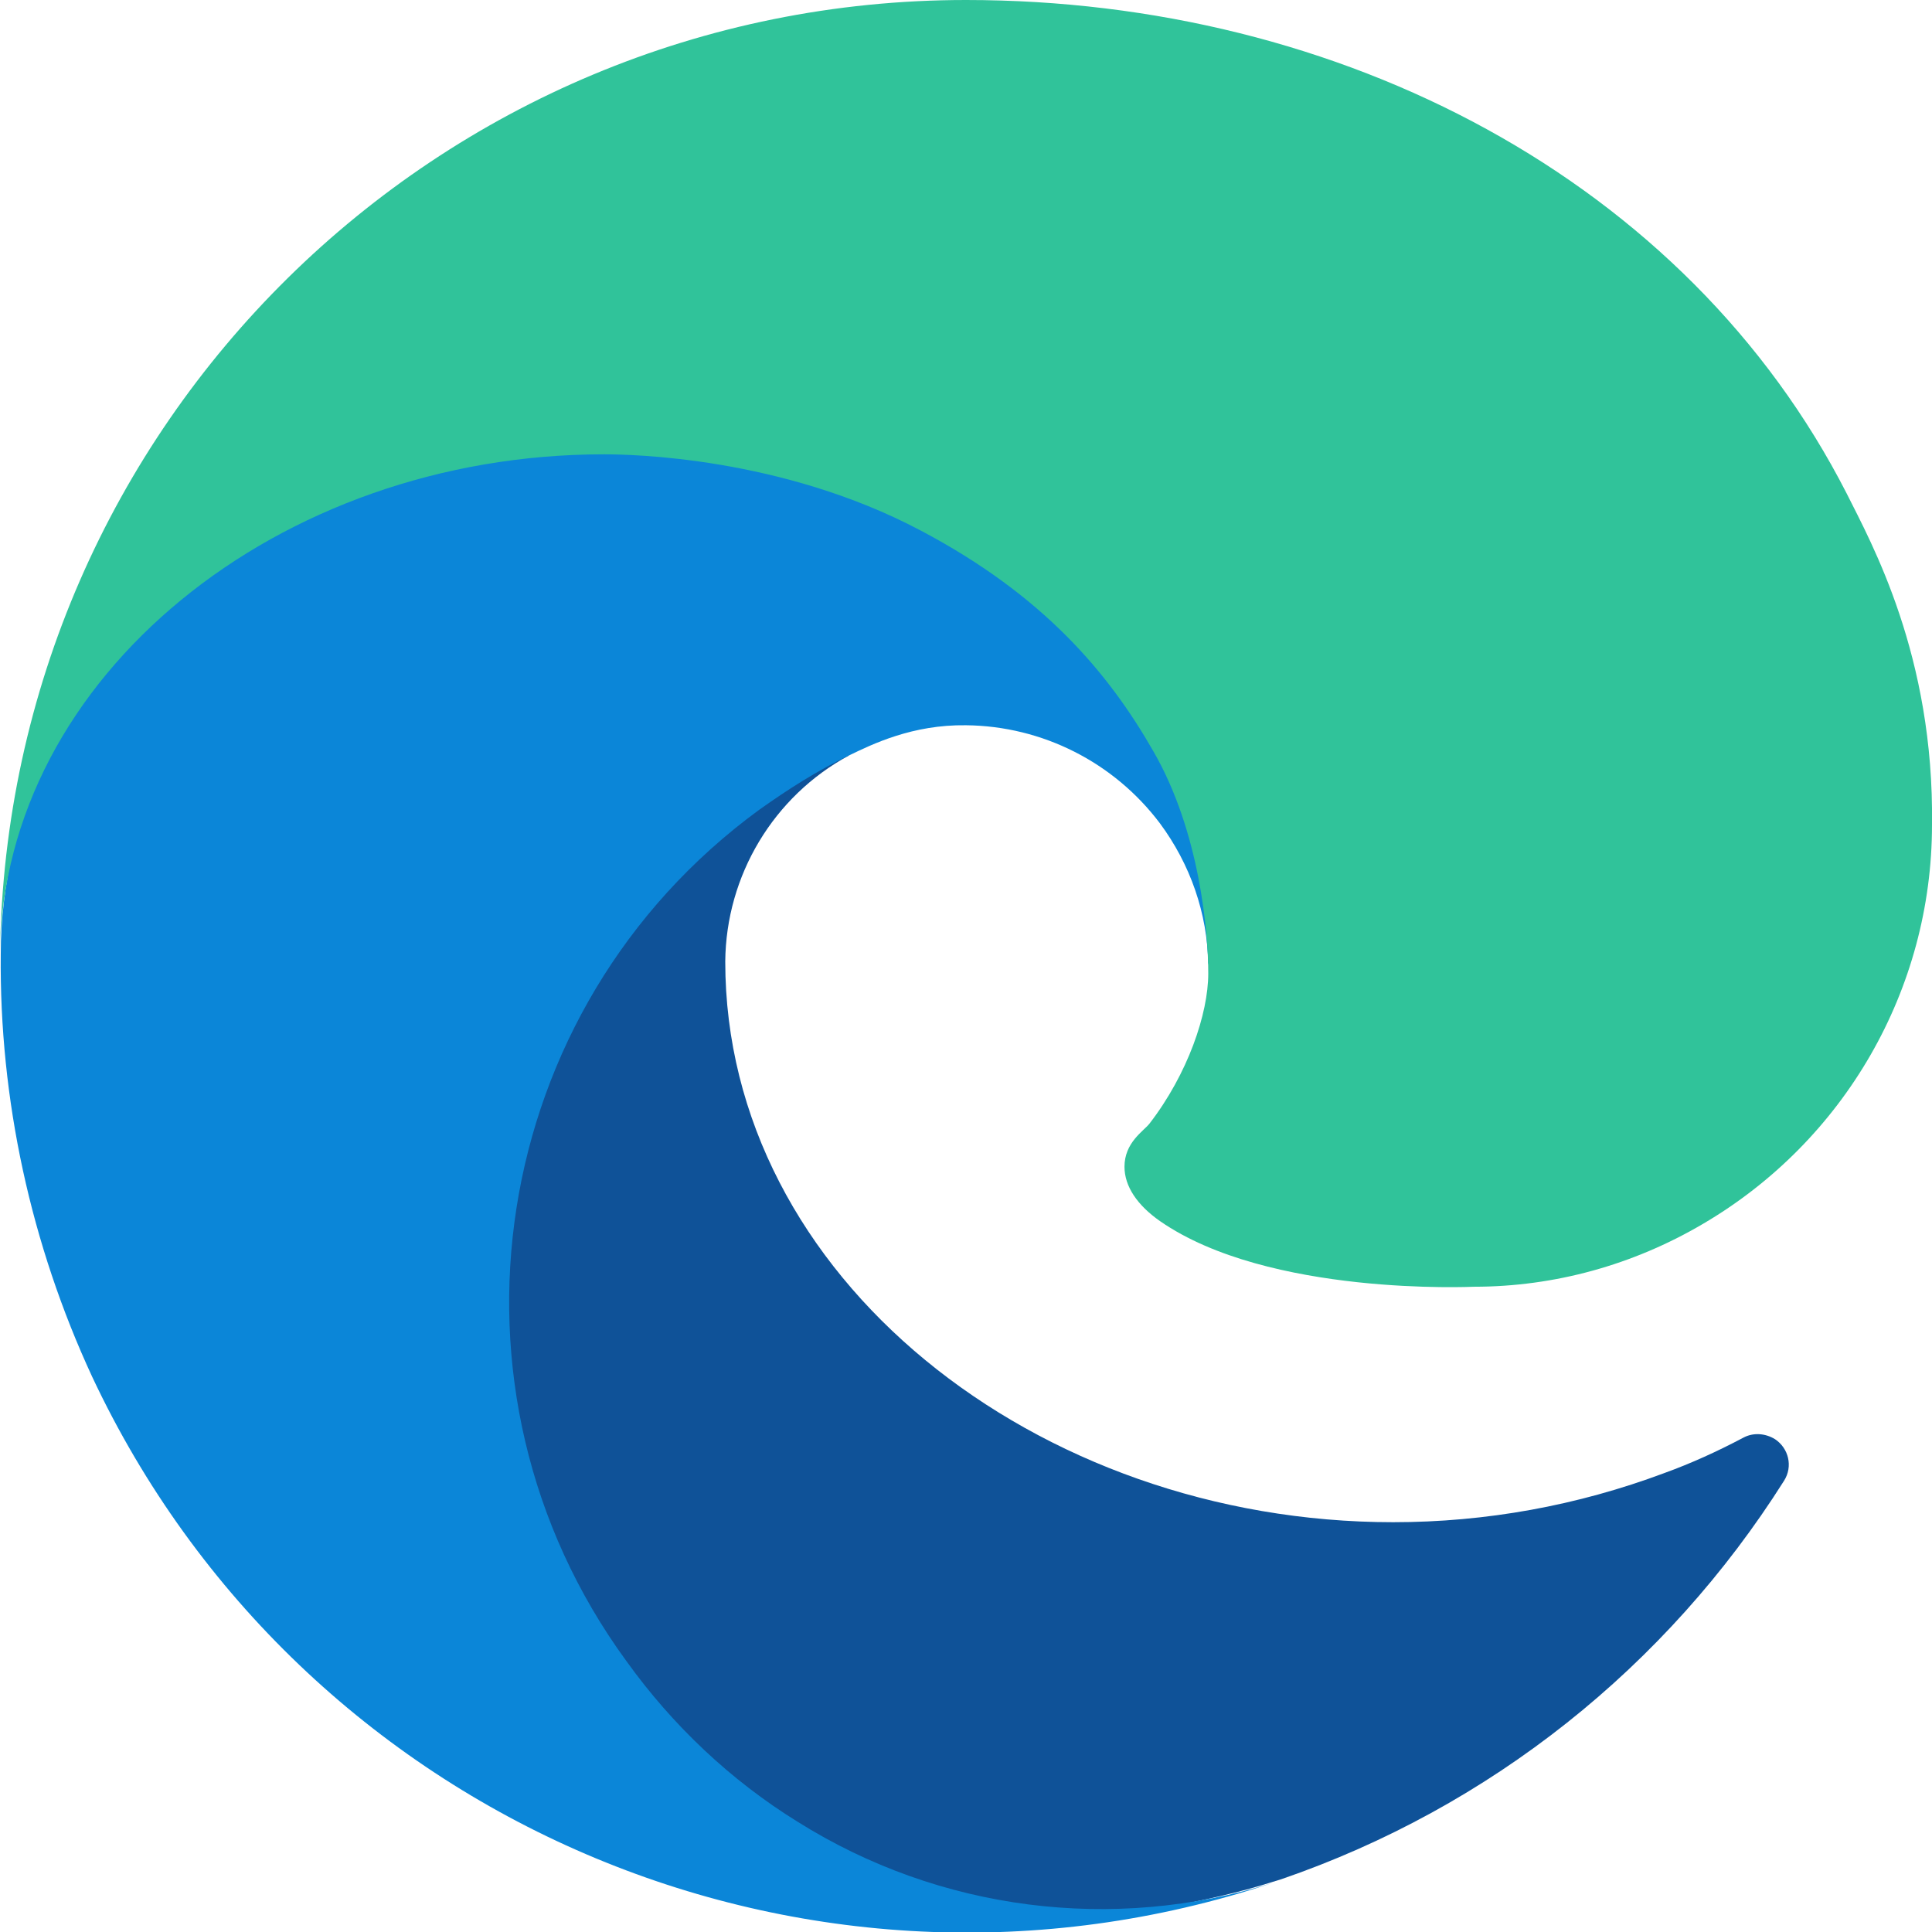
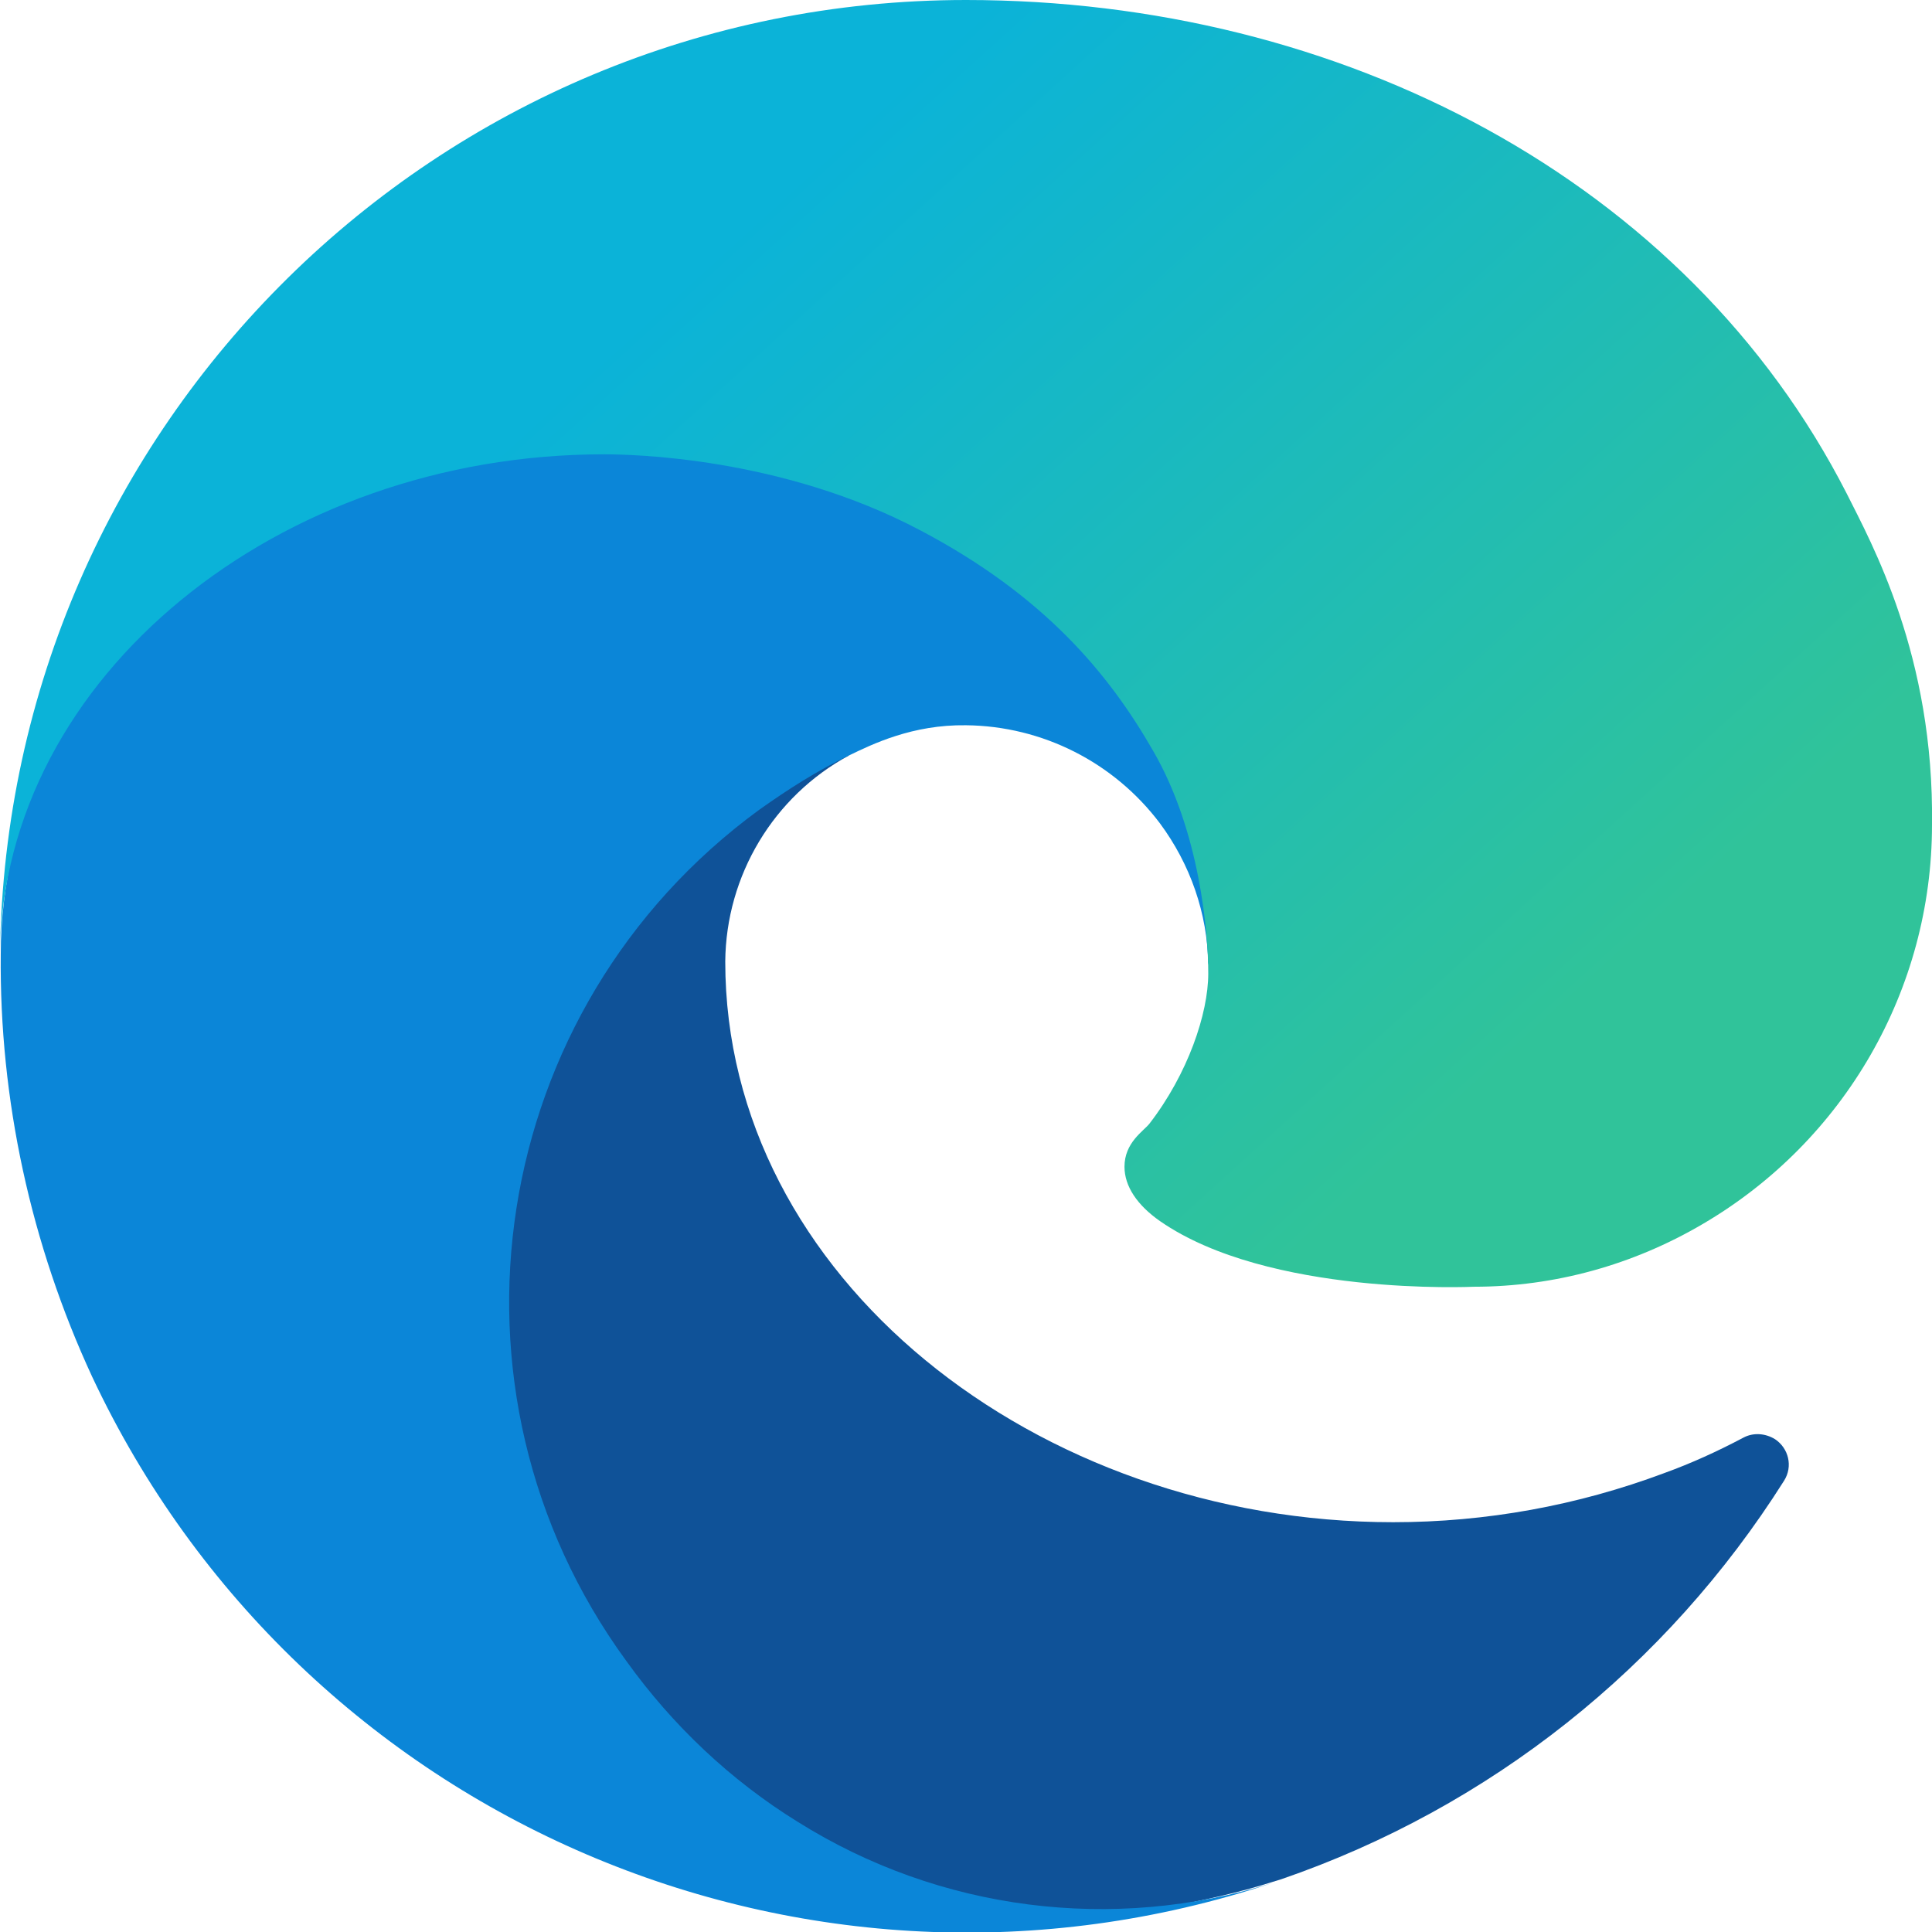
- <svg xmlns="http://www.w3.org/2000/svg" viewBox="0 0 256 256">
-   <path fill="#0F5298" d="M231 190.5c-3.4 1.8-6.9 3.4-10.5 4.7c-11.5 4.3-23.6 6.5-35.9 6.5c-47.3 0-88.5-32.5-88.5-74.3c.1-11.4 6.4-21.9 16.4-27.3c-42.8 1.8-53.8 46.4-53.8 72.5c0 73.9 68.1 81.4 82.8 81.4c7.9 0 19.8-2.3 27-4.6l1.3-.4c27.6-9.5 51-28.1 66.6-52.8c1.2-1.9.6-4.3-1.2-5.5c-1.3-.8-2.9-.9-4.2-.2" />
-   <path fill="#0B86D8" d="M105.7 241.4c-8.9-5.5-16.6-12.8-22.7-21.3c-26.3-36-18.4-86.5 17.6-112.8c3.8-2.7 7.7-5.2 11.9-7.2c3.1-1.5 8.4-4.1 15.5-4c10.1.1 19.6 4.9 25.7 13c4 5.4 6.3 11.9 6.4 18.7c0-.2 24.5-79.6-80-79.6c-43.9 0-80 41.7-80 78.2c-.2 19.3 4 38.5 12.1 56c27.6 58.8 94.8 87.6 156.4 67.1c-21.1 6.6-44.1 3.7-62.9-8.1" />
-   <path fill="#30C39A" d="M152.3 148.9c-.8 1-3.3 2.5-3.3 5.7c0 2.6 1.7 5.1 4.7 7.2c14.4 10 41.5 8.7 41.6 8.7c10.7 0 21.1-2.9 30.3-8.3c18.8-11 30.4-31.1 30.4-52.9c.3-22.4-8-37.3-11.3-43.9C223.5 23.9 177.7 0 128 0C58 0 1 56.2 0 126.2c.5-36.5 36.8-66 80-66c3.5 0 23.5.3 42 10.1c16.3 8.6 24.9 18.9 30.8 29.2c6.2 10.7 7.3 24.1 7.3 29.5c0 5.3-2.7 13.3-7.8 19.9" />
+ <svg xmlns="http://www.w3.org/2000/svg" width="100%" height="100%" viewBox="0 0 256 256" version="1.1" xml:space="preserve" style="fill-rule:evenodd;clip-rule:evenodd;stroke-linejoin:round;stroke-miterlimit:2;">
+   <path d="M231,190.5C227.6,192.3 224.1,193.9 220.5,195.2C209,199.5 196.9,201.7 184.6,201.7C137.3,201.7 96.1,169.2 96.1,127.4C96.2,116 102.5,105.5 112.5,100.1C69.7,101.9 58.7,146.5 58.7,172.6C58.7,246.5 126.8,254 141.5,254C149.4,254 161.3,251.7 168.5,249.4L169.8,249C197.4,239.5 220.8,220.9 236.4,196.2C237.6,194.3 237,191.9 235.2,190.7C233.9,189.9 232.3,189.8 231,190.5" style="fill:rgb(15,82,152);fill-rule:nonzero;" />
+   <path d="M105.7,241.4C96.8,235.9 89.1,228.6 83,220.1C56.7,184.1 64.6,133.6 100.6,107.3C104.4,104.6 108.3,102.1 112.5,100.1C115.6,98.6 120.9,96 128,96.1C138.1,96.2 147.6,101 153.7,109.1C157.7,114.5 160,121 160.1,127.8C160.1,127.6 184.6,48.2 80.1,48.2C36.2,48.2 0.1,89.9 0.1,126.4C-0.1,145.7 4.1,164.9 12.2,182.4C39.8,241.2 107,270 168.6,249.5C147.5,256.1 124.5,253.2 105.7,241.4" style="fill:rgb(11,134,216);fill-rule:nonzero;" />
+   <path d="M152.3,148.9C151.5,149.9 149,151.4 149,154.6C149,157.2 150.7,159.7 153.7,161.8C168.1,171.8 195.2,170.5 195.3,170.5C206,170.5 216.4,167.6 225.6,162.2C244.4,151.2 256,131.1 256,109.3C256.3,86.9 248,72 244.7,65.4C223.5,23.9 177.7,0 128,0C58,0 1,56.2 0,126.2C0.5,89.7 36.8,60.2 80,60.2C83.5,60.2 103.5,60.5 122,70.3C138.3,78.9 146.9,89.2 152.8,99.5C159,110.2 160.1,123.6 160.1,129C160.1,134.3 157.4,142.3 152.3,148.9" style="fill:url(#_Linear1);fill-rule:nonzero;" />
+   <defs>
+     <linearGradient id="_Linear1" x1="0" y1="0" x2="1" y2="0" gradientUnits="userSpaceOnUse" gradientTransform="matrix(-101.3268,-111.7435,111.7435,-101.3268,218.7719,124.1134)">
+       <stop offset="0" style="stop-color:rgb(48,195,154);stop-opacity:1" />
+       <stop offset="1" style="stop-color:rgb(11,179,216);stop-opacity:1" />
+     </linearGradient>
+   </defs>
</svg>
